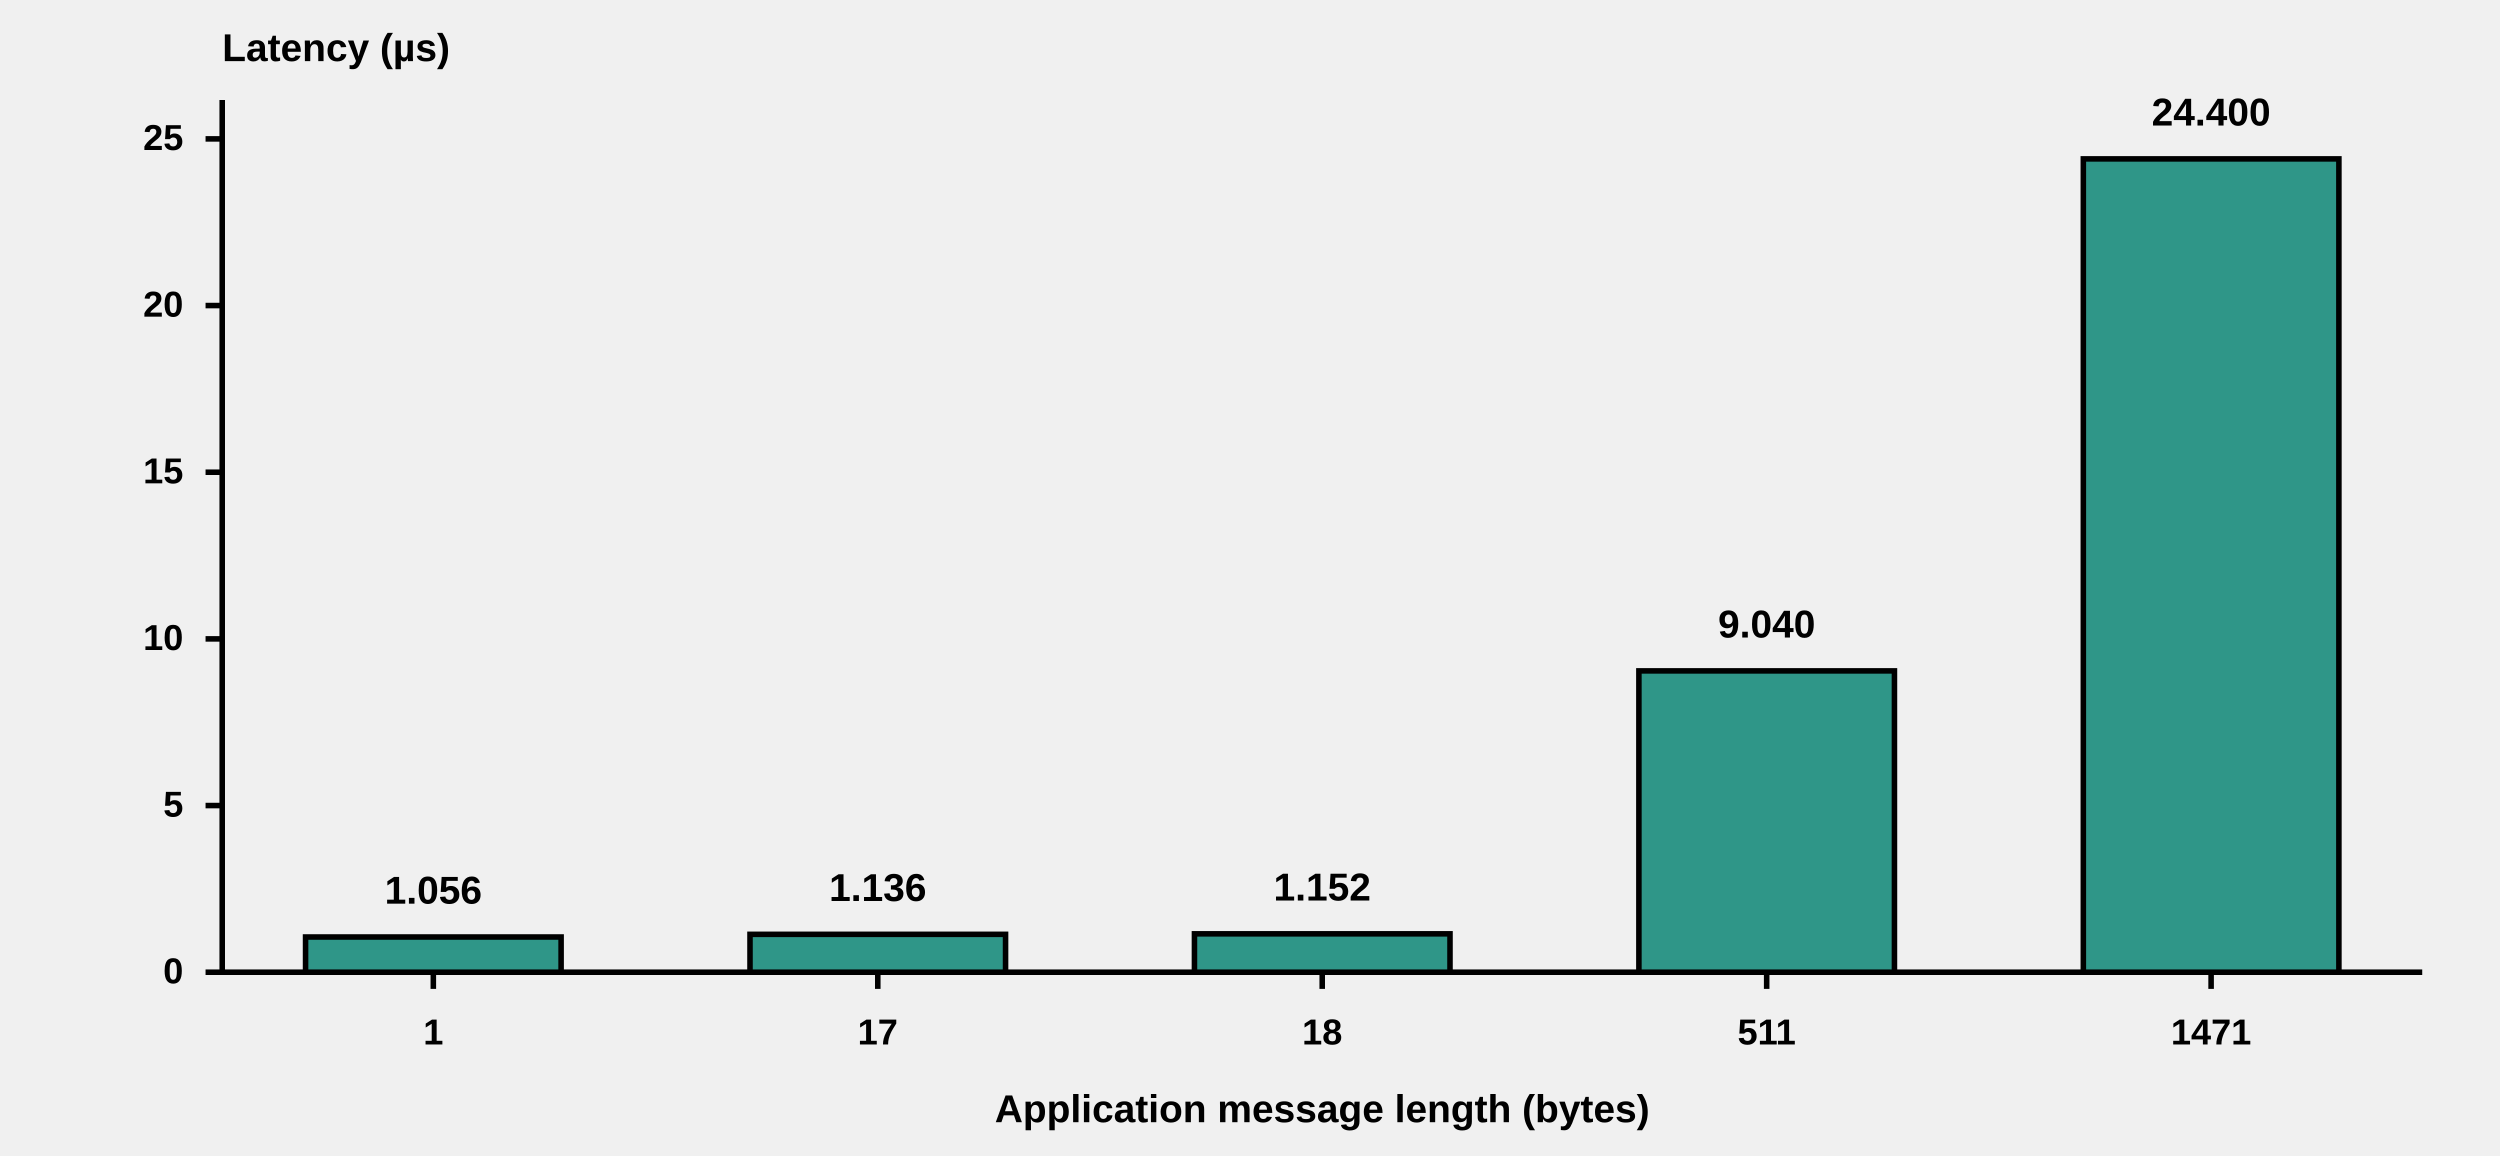
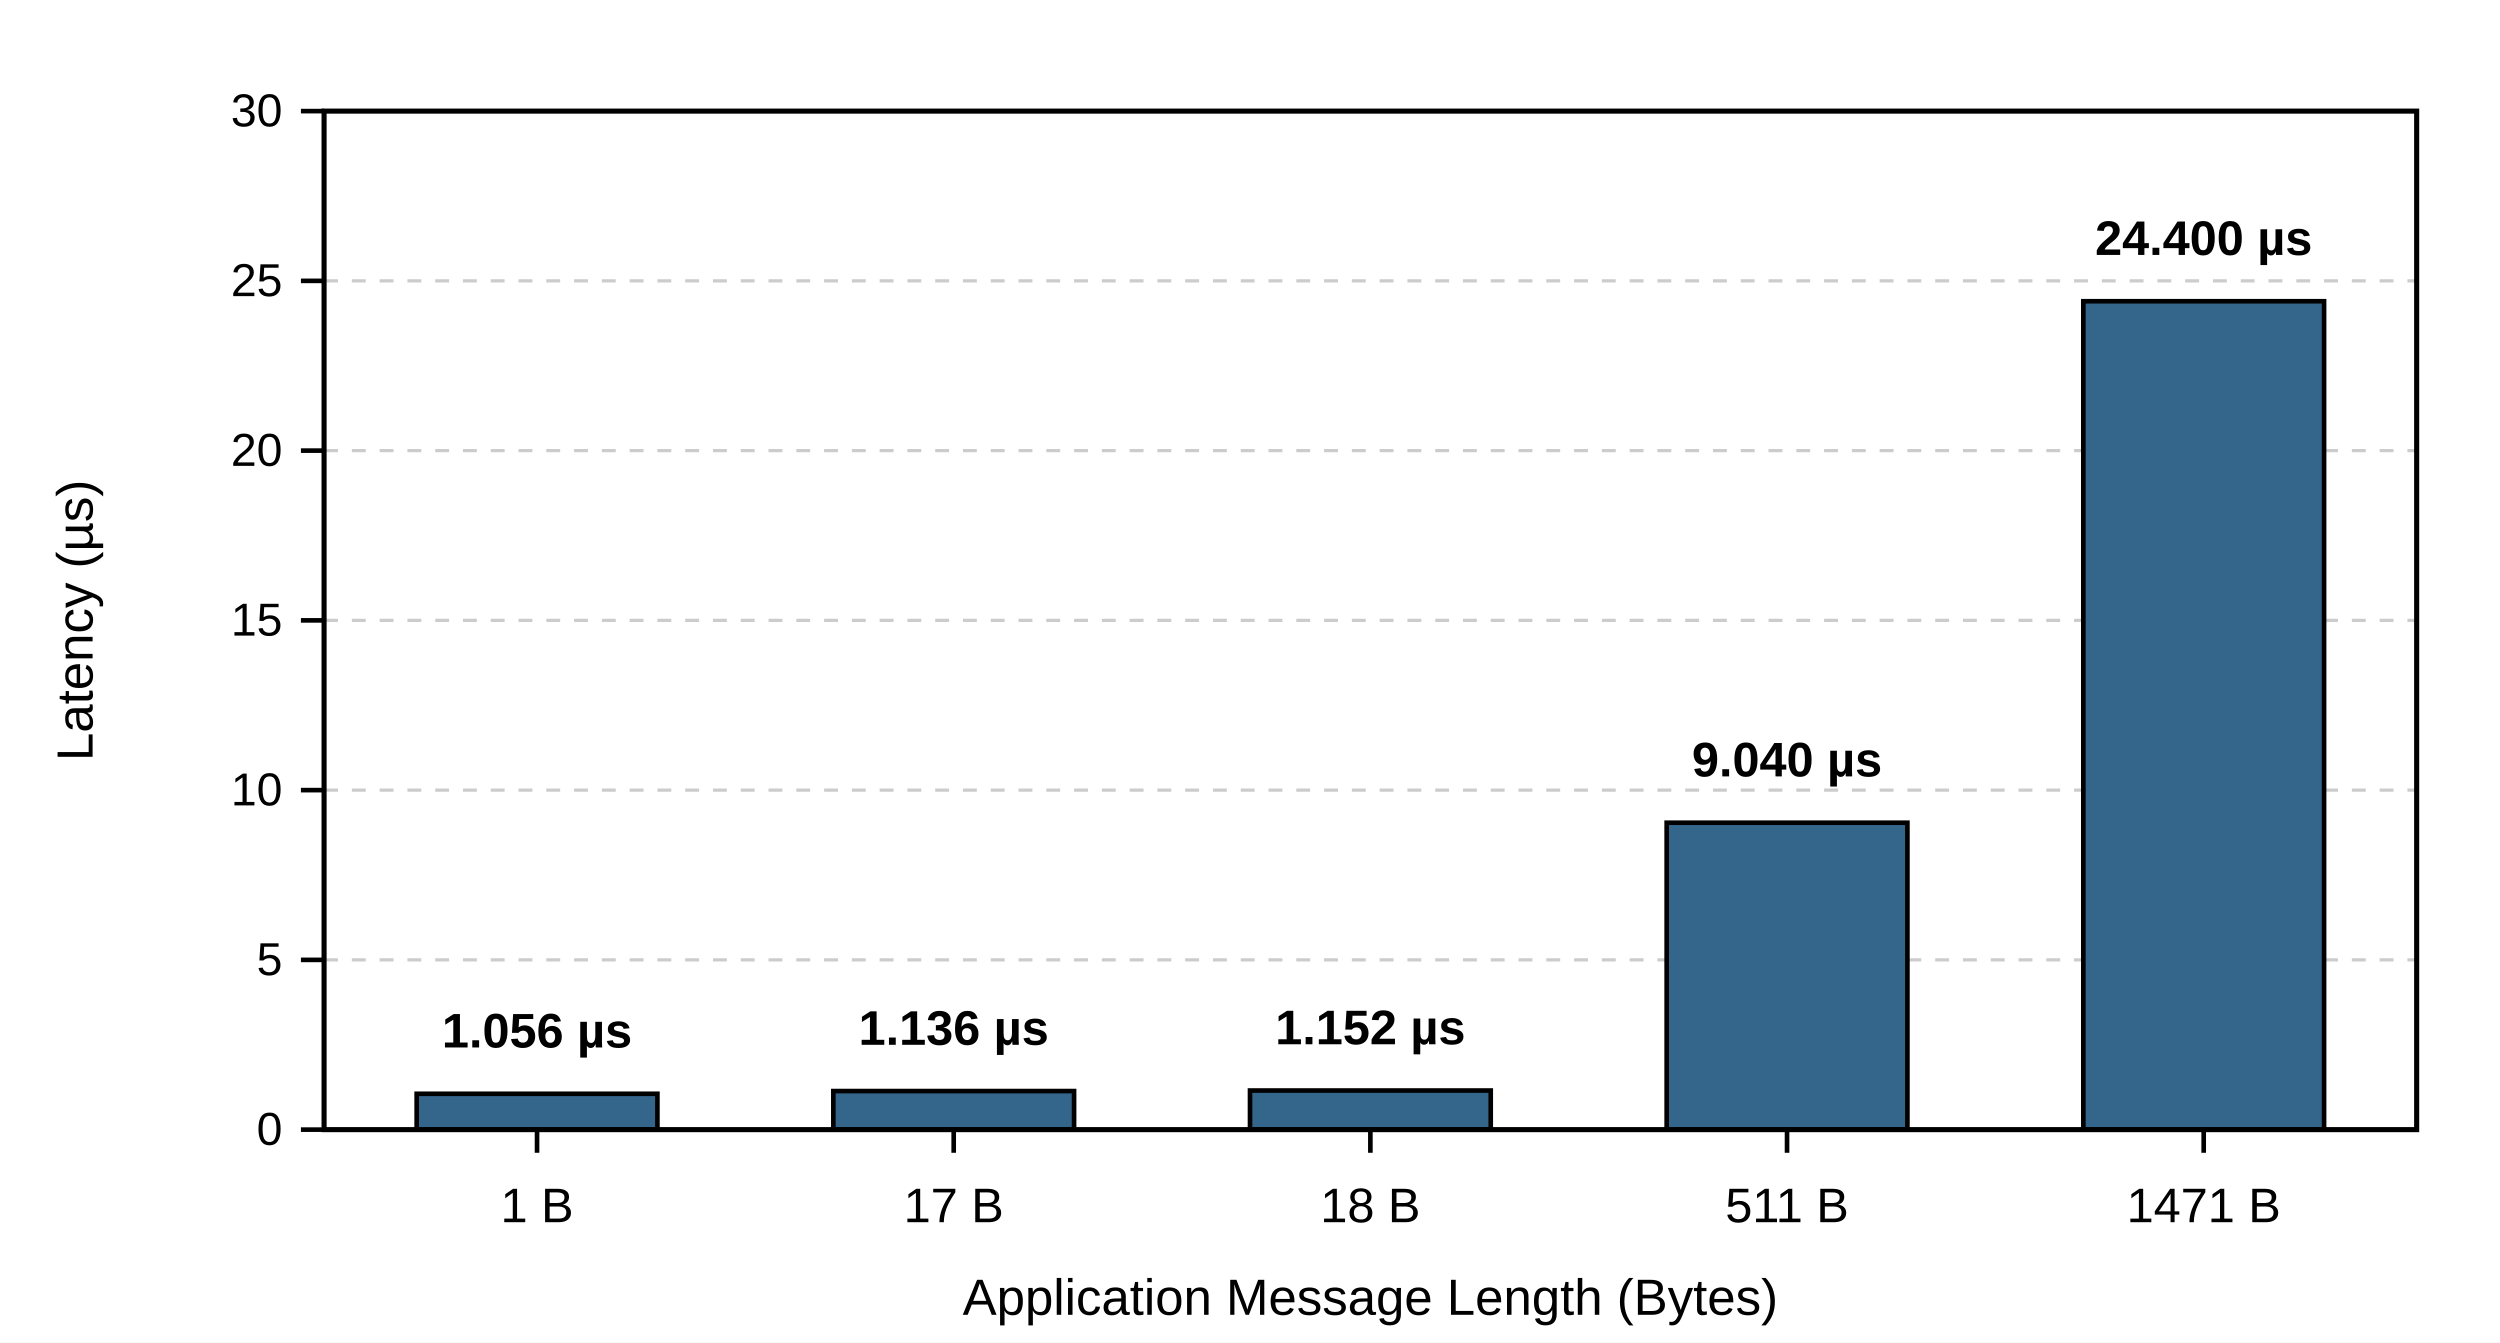
- <svg xmlns="http://www.w3.org/2000/svg" width="450pt" height="208pt" viewBox="0 0 450 208">
-   <style>text { font-family: Arial, Helvetica, sans-serif; }</style>
-   <text x="40.00" y="11.00" font-size="7.0" text-anchor="start" fill="#000" font-weight="bold">Latency (µs)</text>
-   <path d="M 40.00 18.00 L 40.00 175.00 L 436.00 175.00" fill="none" stroke="#000" stroke-width="1.0" />
-   <path d="M 37.00 175.00 L 40.00 175.00" fill="none" stroke="#000" stroke-width="1.0" />
-   <text x="33.00" y="177.00" font-size="6.5" text-anchor="end" fill="#000" font-weight="bold">0</text>
-   <path d="M 37.00 145.00 L 40.00 145.00" fill="none" stroke="#000" stroke-width="1.0" />
-   <text x="33.00" y="147.00" font-size="6.5" text-anchor="end" fill="#000" font-weight="bold">5</text>
-   <path d="M 37.00 115.00 L 40.00 115.00" fill="none" stroke="#000" stroke-width="1.0" />
-   <text x="33.00" y="117.00" font-size="6.5" text-anchor="end" fill="#000" font-weight="bold">10</text>
-   <path d="M 37.00 85.00 L 40.00 85.00" fill="none" stroke="#000" stroke-width="1.0" />
-   <text x="33.00" y="87.00" font-size="6.5" text-anchor="end" fill="#000" font-weight="bold">15</text>
-   <path d="M 37.00 55.00 L 40.00 55.00" fill="none" stroke="#000" stroke-width="1.0" />
-   <text x="33.00" y="57.00" font-size="6.5" text-anchor="end" fill="#000" font-weight="bold">20</text>
-   <path d="M 37.00 25.00 L 40.00 25.00" fill="none" stroke="#000" stroke-width="1.0" />
-   <text x="33.00" y="27.00" font-size="6.5" text-anchor="end" fill="#000" font-weight="bold">25</text>
-   <rect x="55.00" y="168.66" width="46.00" height="6.34" rx="0" fill="#2F9688" stroke="#000" stroke-width="1.0" />
-   <text x="78.00" y="162.66" font-size="7.0" text-anchor="middle" fill="#000" font-weight="bold">1.056</text>
-   <path d="M 78.00 175.00 L 78.00 178.00" fill="none" stroke="#000" stroke-width="1.0" />
-   <text x="78.00" y="188.00" font-size="6.5" text-anchor="middle" fill="#000" font-weight="bold">1</text>
-   <rect x="135.00" y="168.18" width="46.00" height="6.82" rx="0" fill="#2F9688" stroke="#000" stroke-width="1.0" />
-   <text x="158.00" y="162.18" font-size="7.0" text-anchor="middle" fill="#000" font-weight="bold">1.136</text>
-   <path d="M 158.00 175.00 L 158.00 178.00" fill="none" stroke="#000" stroke-width="1.0" />
-   <text x="158.00" y="188.00" font-size="6.5" text-anchor="middle" fill="#000" font-weight="bold">17</text>
-   <rect x="215.00" y="168.09" width="46.00" height="6.91" rx="0" fill="#2F9688" stroke="#000" stroke-width="1.0" />
-   <text x="238.00" y="162.09" font-size="7.0" text-anchor="middle" fill="#000" font-weight="bold">1.152</text>
-   <path d="M 238.00 175.00 L 238.00 178.00" fill="none" stroke="#000" stroke-width="1.0" />
-   <text x="238.00" y="188.00" font-size="6.5" text-anchor="middle" fill="#000" font-weight="bold">18</text>
-   <rect x="295.00" y="120.76" width="46.00" height="54.24" rx="0" fill="#2F9688" stroke="#000" stroke-width="1.0" />
-   <text x="318.00" y="114.76" font-size="7.0" text-anchor="middle" fill="#000" font-weight="bold">9.040</text>
-   <path d="M 318.00 175.00 L 318.00 178.00" fill="none" stroke="#000" stroke-width="1.0" />
-   <text x="318.00" y="188.00" font-size="6.5" text-anchor="middle" fill="#000" font-weight="bold">511</text>
-   <rect x="375.00" y="28.60" width="46.00" height="146.40" rx="0" fill="#2F9688" stroke="#000" stroke-width="1.0" />
-   <text x="398.00" y="22.60" font-size="7.0" text-anchor="middle" fill="#000" font-weight="bold">24.400</text>
-   <path d="M 398.00 175.00 L 398.00 178.00" fill="none" stroke="#000" stroke-width="1.0" />
-   <text x="398.00" y="188.00" font-size="6.5" text-anchor="middle" fill="#000" font-weight="bold">1471</text>
-   <text x="238.00" y="202.00" font-size="7.0" text-anchor="middle" fill="#000" font-weight="bold">Application message length (bytes)</text>
+ <svg xmlns="http://www.w3.org/2000/svg" viewBox="0 0 540 290" width="540" height="290">
+   <defs>
+     <marker id="arr-blk" viewBox="0 0 8 8" refX="7" refY="4" markerWidth="6" markerHeight="6" orient="auto-start-reverse">
+       <path d="M 1 1.5 L 7 4 L 1 6.5 z" fill="#000000" />
+     </marker>
+     <marker id="arr-green" viewBox="0 0 8 8" refX="7" refY="4" markerWidth="6" markerHeight="6" orient="auto-start-reverse">
+       <path d="M 1 1.5 L 7 4 L 1 6.5 z" fill="#2F9688" />
+     </marker>
+     <marker id="arr-orange" viewBox="0 0 8 8" refX="7" refY="4" markerWidth="6" markerHeight="6" orient="auto-start-reverse">
+       <path d="M 1 1.5 L 7 4 L 1 6.5 z" fill="#D9813F" />
+     </marker>
+     <marker id="arr-gray" viewBox="0 0 8 8" refX="7" refY="4" markerWidth="5" markerHeight="5" orient="auto-start-reverse">
+       <path d="M 1 1.5 L 7 4 L 1 6.5 z" fill="#666666" />
+     </marker>
+   </defs>
+   <style>
+     text {
+       font-family: Arial, Helvetica, sans-serif;
+       text-rendering: geometricPrecision;
+     }
+   </style>
+   <rect width="100%" height="100%" fill="#ffffff" />
+   <line x1="65" y1="244.000" x2="70" y2="244.000" stroke="#000000" stroke-width="1" />
+   <text x="61" y="247.300" font-size="10" fill="#000000" text-anchor="end">0</text>
+   <line x1="70" y1="207.333" x2="522" y2="207.333" stroke="#CCCCCC" stroke-width="0.7" stroke-dasharray="3 3" />
+   <line x1="65" y1="207.333" x2="70" y2="207.333" stroke="#000000" stroke-width="1" />
+   <text x="61" y="210.633" font-size="10" fill="#000000" text-anchor="end">5</text>
+   <line x1="70" y1="170.667" x2="522" y2="170.667" stroke="#CCCCCC" stroke-width="0.7" stroke-dasharray="3 3" />
+   <line x1="65" y1="170.667" x2="70" y2="170.667" stroke="#000000" stroke-width="1" />
+   <text x="61" y="173.967" font-size="10" fill="#000000" text-anchor="end">10</text>
+   <line x1="70" y1="134.000" x2="522" y2="134.000" stroke="#CCCCCC" stroke-width="0.7" stroke-dasharray="3 3" />
+   <line x1="65" y1="134.000" x2="70" y2="134.000" stroke="#000000" stroke-width="1" />
+   <text x="61" y="137.300" font-size="10" fill="#000000" text-anchor="end">15</text>
+   <line x1="70" y1="97.333" x2="522" y2="97.333" stroke="#CCCCCC" stroke-width="0.7" stroke-dasharray="3 3" />
+   <line x1="65" y1="97.333" x2="70" y2="97.333" stroke="#000000" stroke-width="1" />
+   <text x="61" y="100.633" font-size="10" fill="#000000" text-anchor="end">20</text>
+   <line x1="70" y1="60.667" x2="522" y2="60.667" stroke="#CCCCCC" stroke-width="0.7" stroke-dasharray="3 3" />
+   <line x1="65" y1="60.667" x2="70" y2="60.667" stroke="#000000" stroke-width="1" />
+   <text x="61" y="63.967" font-size="10" fill="#000000" text-anchor="end">25</text>
+   <line x1="65" y1="24.000" x2="70" y2="24.000" stroke="#000000" stroke-width="1" />
+   <text x="61" y="27.300" font-size="10" fill="#000000" text-anchor="end">30</text>
+   <rect x="90.000" y="236.256" width="52" height="7.744" fill="#34668B" stroke="#000000" stroke-width="1" />
+   <text x="116" y="226.256" font-size="10.5" font-weight="bold" fill="#000000" text-anchor="middle">1.056 µs</text>
+   <line x1="116" y1="244" x2="116" y2="249" stroke="#000000" stroke-width="1" />
+   <text x="116" y="264" font-size="10.5" fill="#000000" text-anchor="middle">1 B</text>
+   <rect x="180.000" y="235.669" width="52" height="8.331" fill="#34668B" stroke="#000000" stroke-width="1" />
+   <text x="206" y="225.669" font-size="10.5" font-weight="bold" fill="#000000" text-anchor="middle">1.136 µs</text>
+   <line x1="206" y1="244" x2="206" y2="249" stroke="#000000" stroke-width="1" />
+   <text x="206" y="264" font-size="10.5" fill="#000000" text-anchor="middle">17 B</text>
+   <rect x="270.000" y="235.552" width="52" height="8.448" fill="#34668B" stroke="#000000" stroke-width="1" />
+   <text x="296" y="225.552" font-size="10.5" font-weight="bold" fill="#000000" text-anchor="middle">1.152 µs</text>
+   <line x1="296" y1="244" x2="296" y2="249" stroke="#000000" stroke-width="1" />
+   <text x="296" y="264" font-size="10.5" fill="#000000" text-anchor="middle">18 B</text>
+   <rect x="360.000" y="177.707" width="52" height="66.293" fill="#34668B" stroke="#000000" stroke-width="1" />
+   <text x="386" y="167.707" font-size="10.5" font-weight="bold" fill="#000000" text-anchor="middle">9.040 µs</text>
+   <line x1="386" y1="244" x2="386" y2="249" stroke="#000000" stroke-width="1" />
+   <text x="386" y="264" font-size="10.5" fill="#000000" text-anchor="middle">511 B</text>
+   <rect x="450.000" y="65.067" width="52" height="178.933" fill="#34668B" stroke="#000000" stroke-width="1" />
+   <text x="476" y="55.067" font-size="10.5" font-weight="bold" fill="#000000" text-anchor="middle">24.400 µs</text>
+   <line x1="476" y1="244" x2="476" y2="249" stroke="#000000" stroke-width="1" />
+   <text x="476" y="264" font-size="10.5" fill="#000000" text-anchor="middle">1471 B</text>
+   <rect x="70" y="24" width="452" height="220" fill="none" stroke="#000000" stroke-width="1.1" />
+   <text x="20" y="134.0" transform="rotate(-90 20 134.0)" font-size="11" fill="#000000" text-anchor="middle">Latency (µs)</text>
+   <text x="296.0" y="284" font-size="11" fill="#000000" text-anchor="middle">Application Message Length (Bytes)</text>
</svg>
